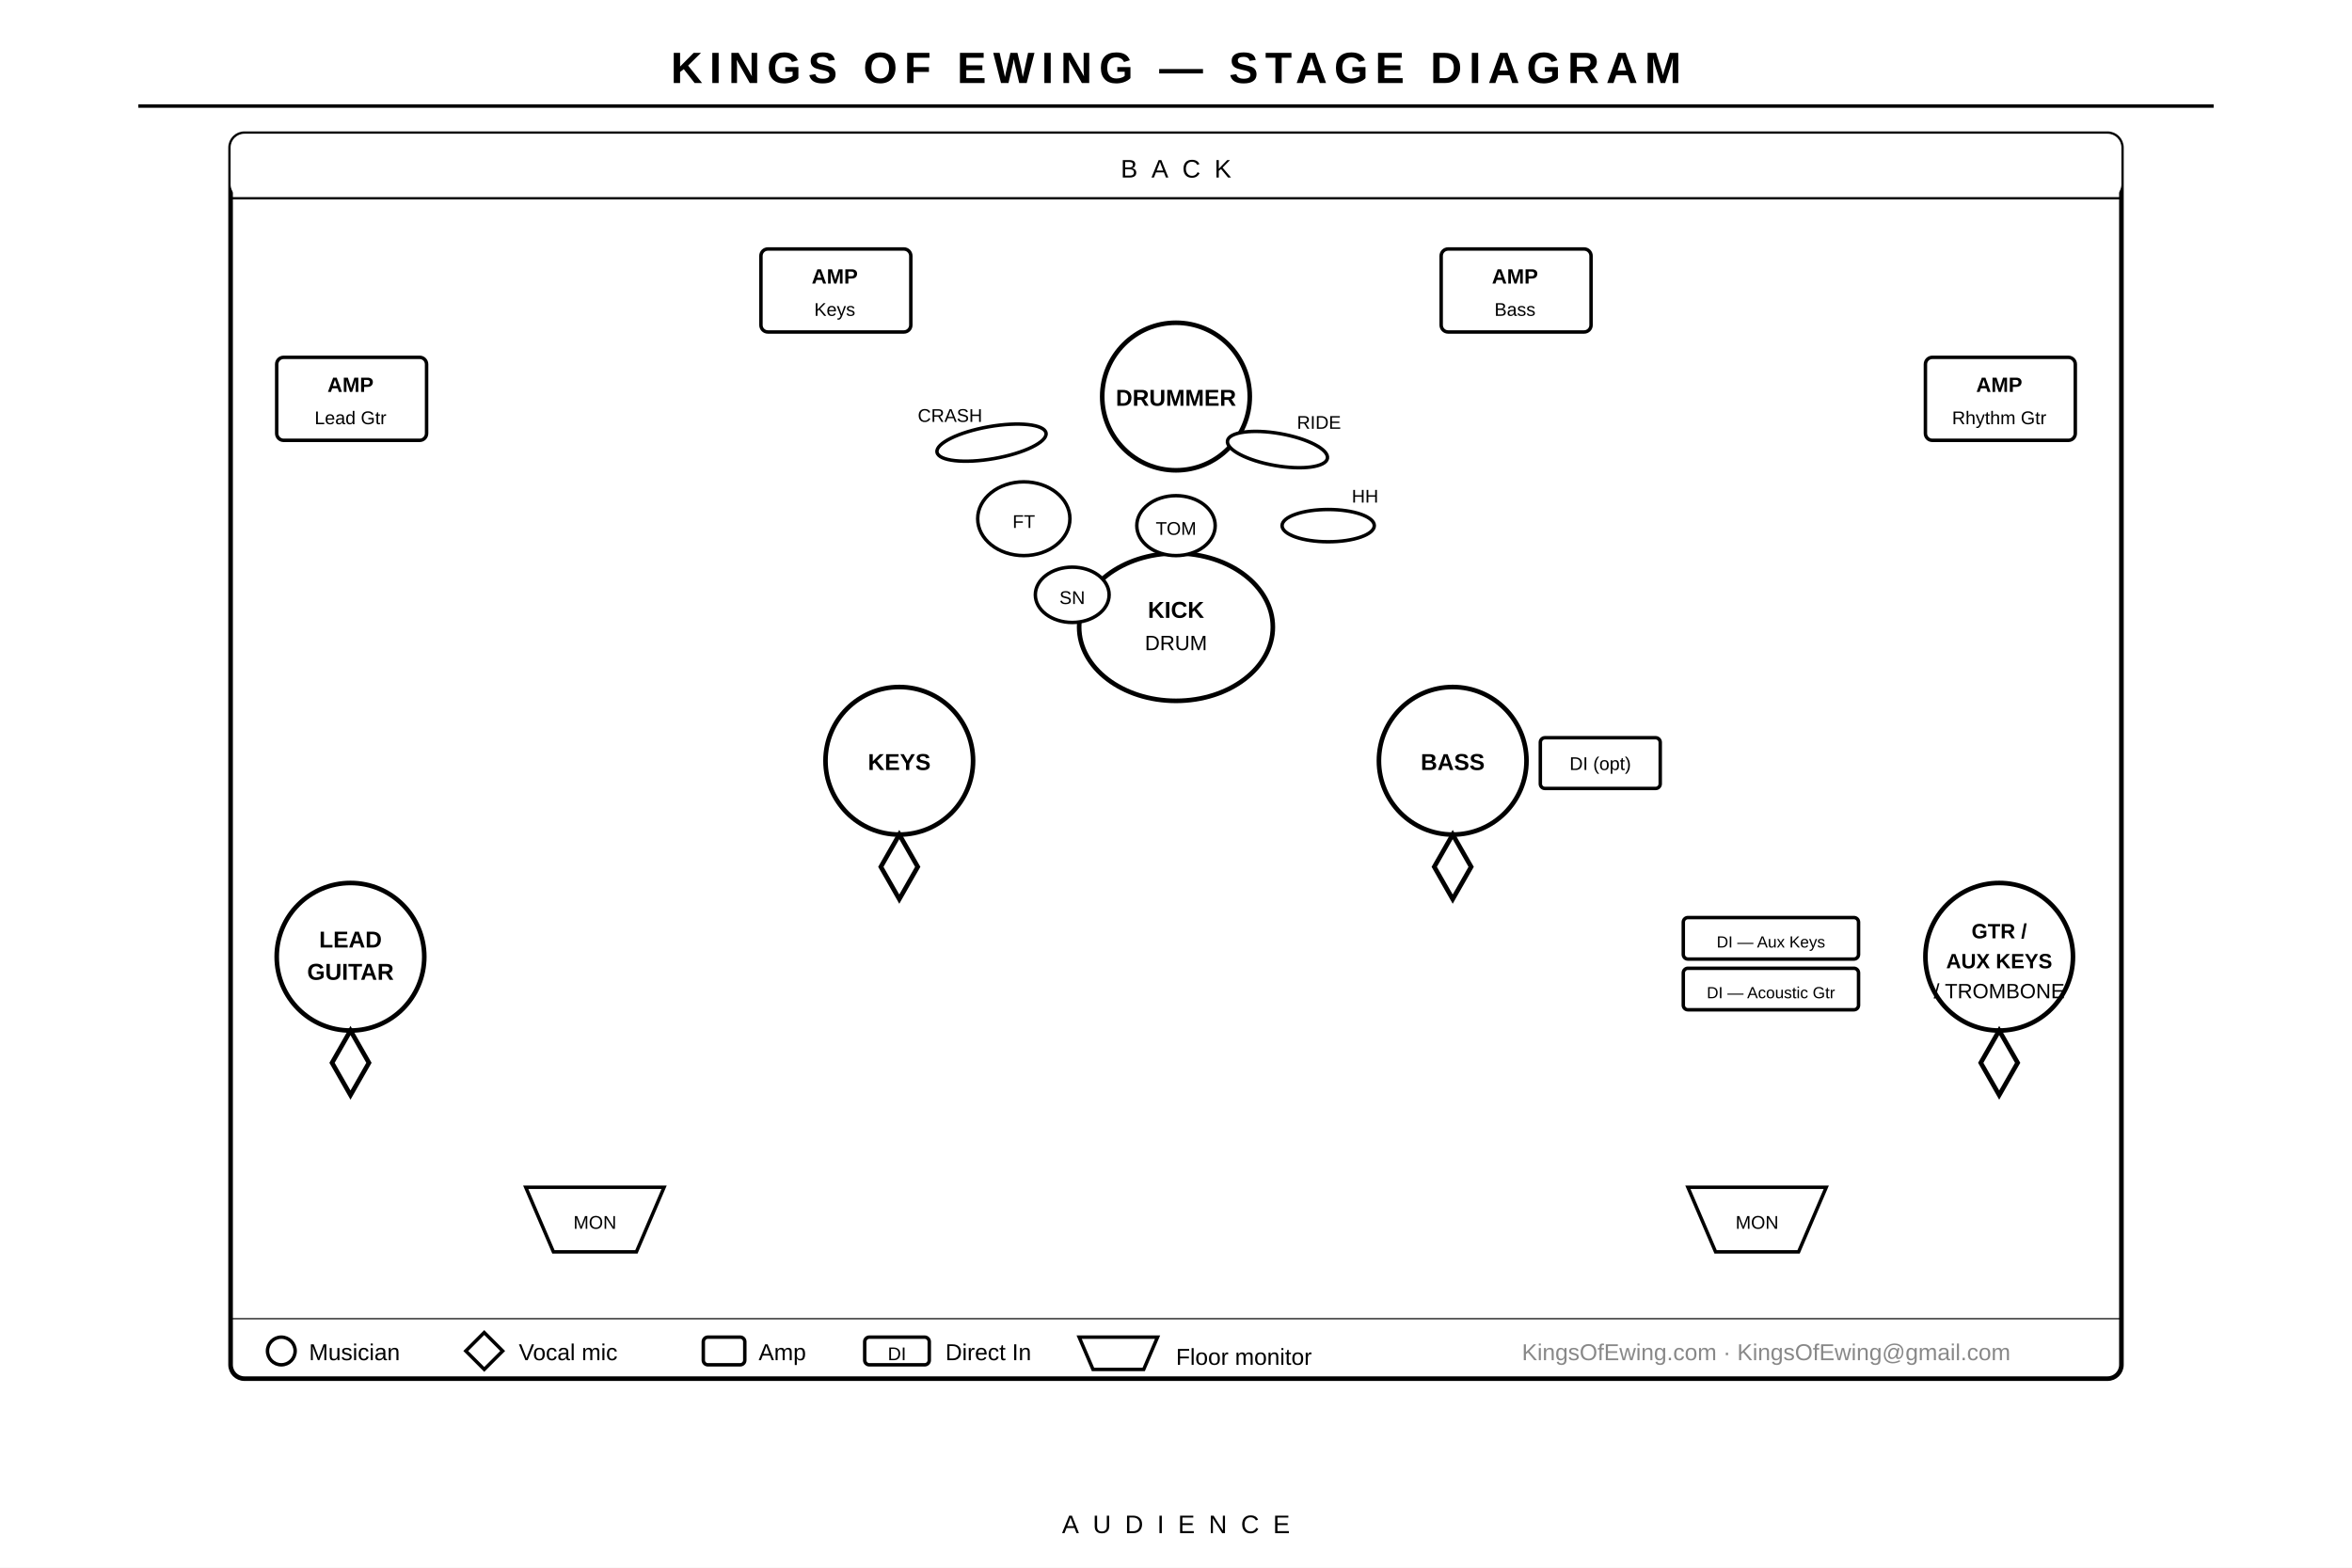
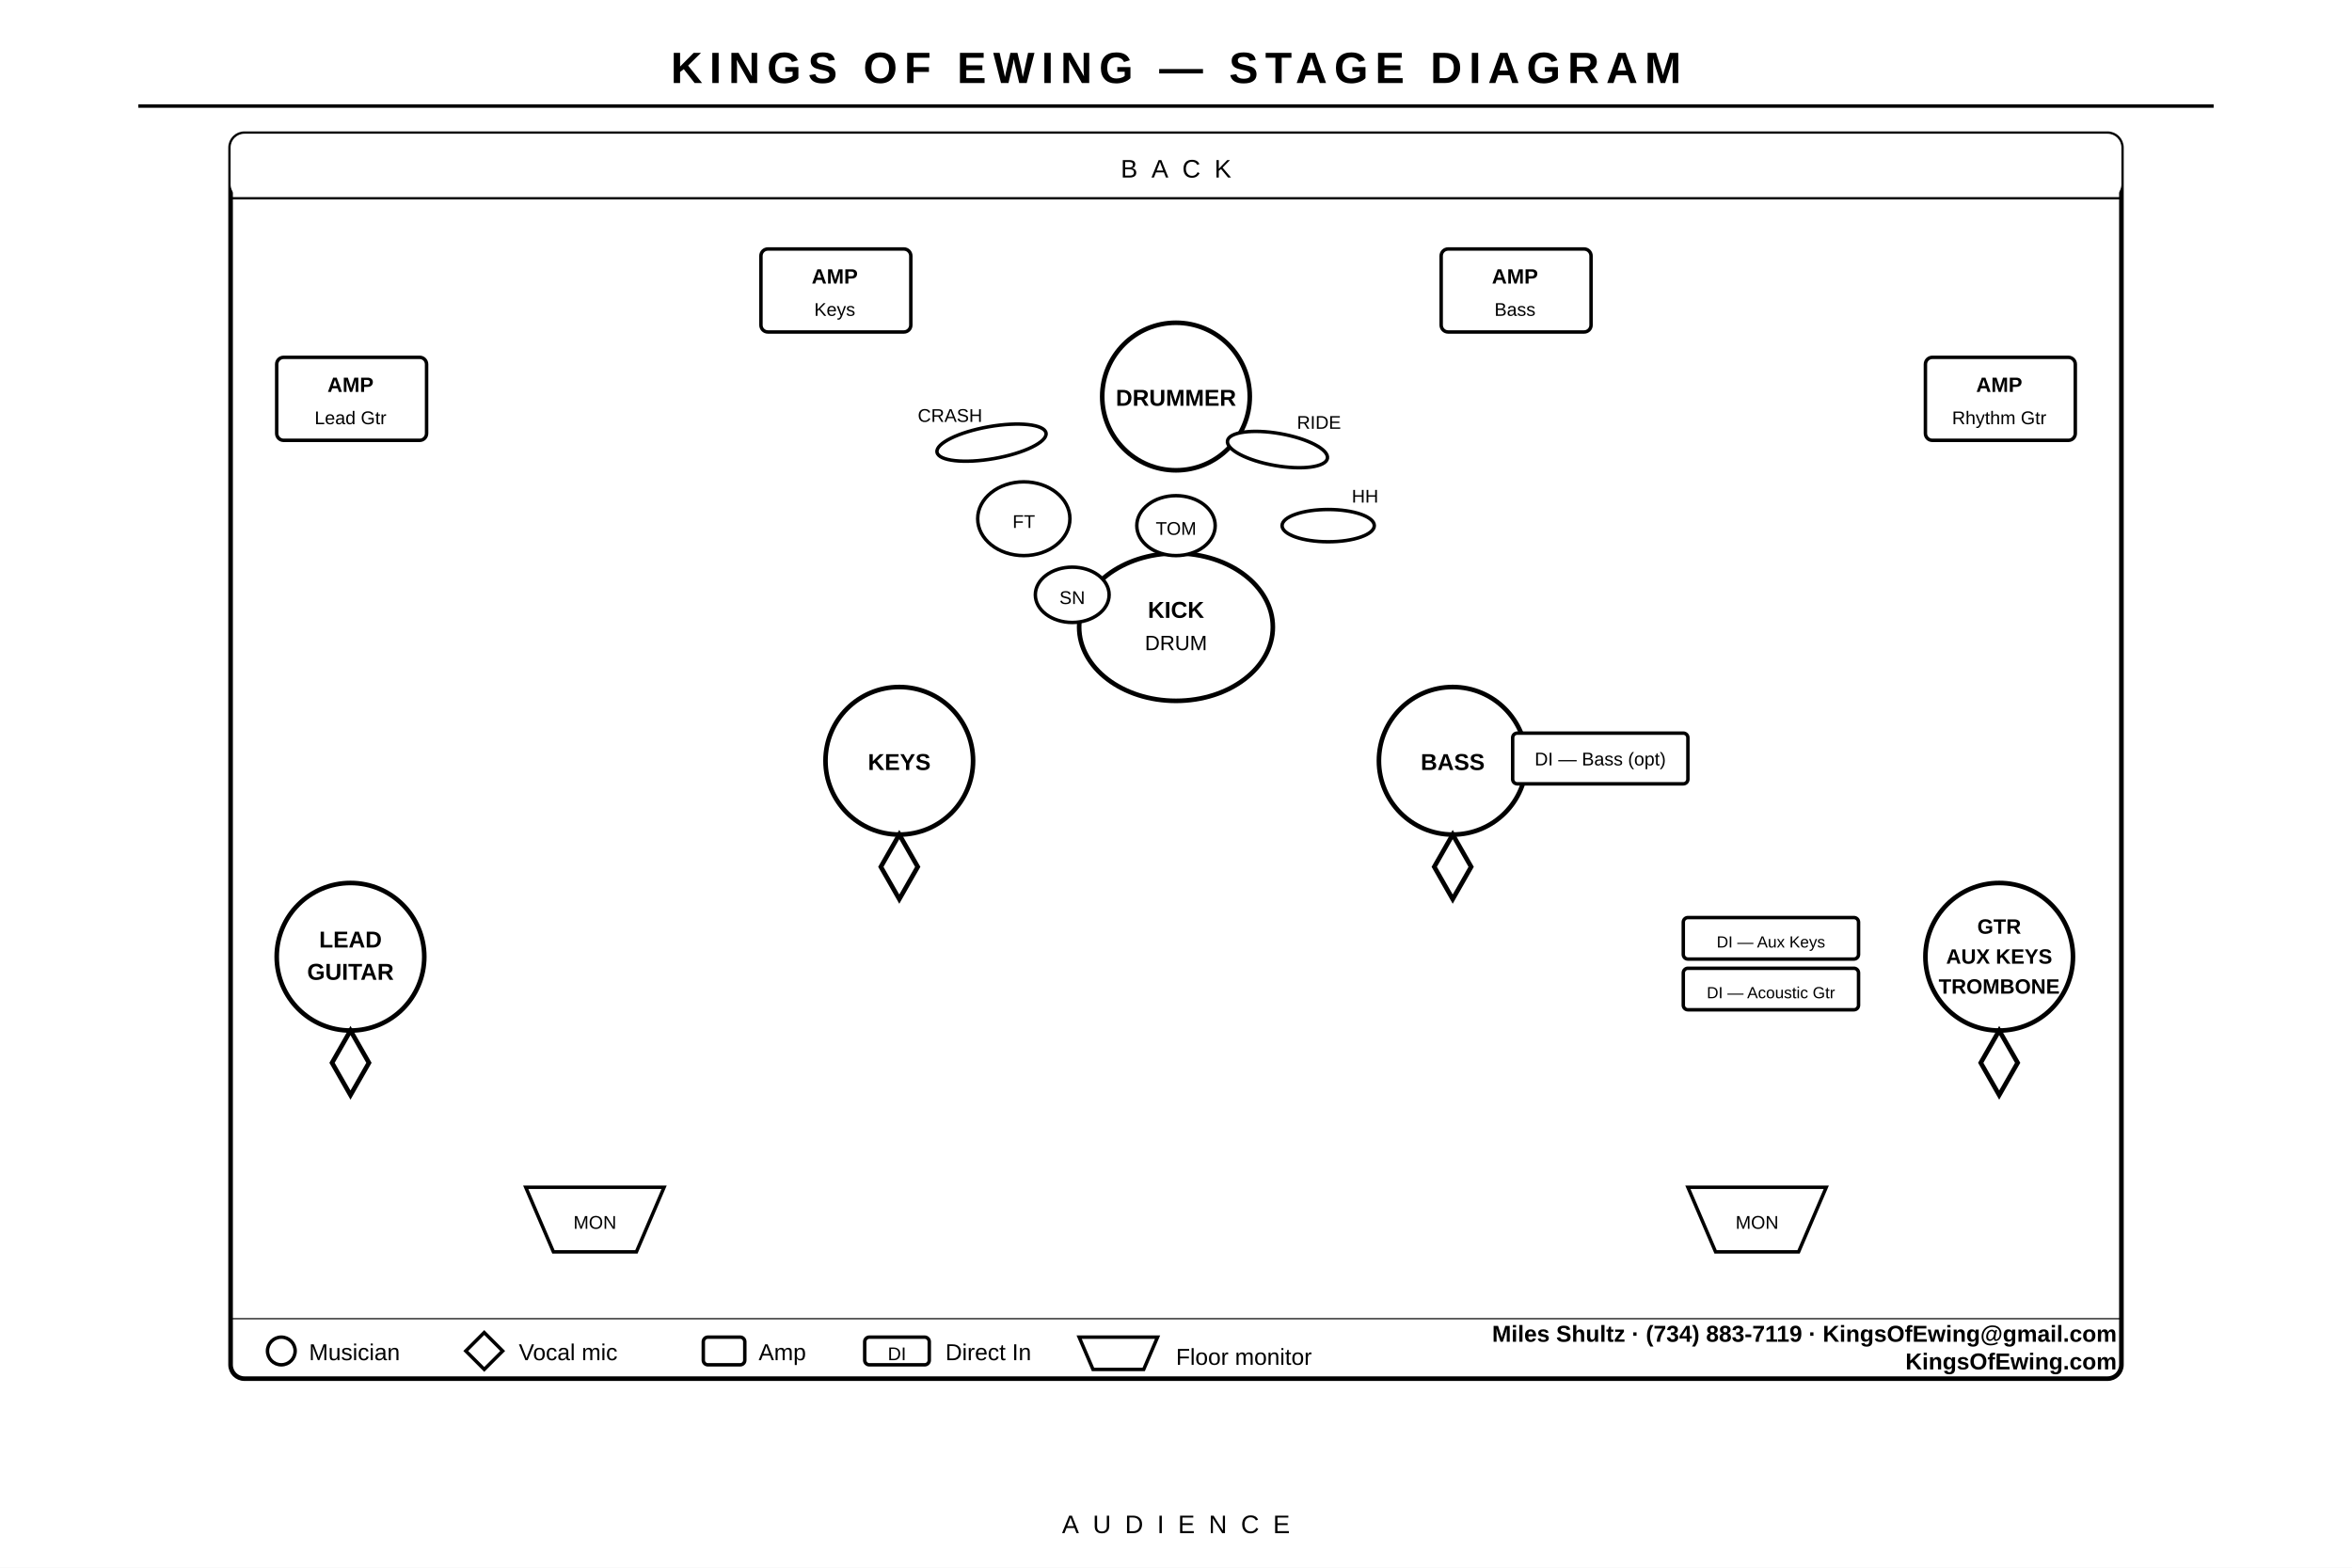
<svg xmlns="http://www.w3.org/2000/svg" width="1020" height="680" viewBox="0 0 1020 680" font-family="Arial, sans-serif">
  <rect width="1020" height="680" fill="#ffffff" />
  <text x="510" y="36" text-anchor="middle" font-size="19" font-weight="bold" fill="#000000" letter-spacing="3">KINGS OF EWING — STAGE DIAGRAM</text>
  <line x1="60" y1="46" x2="960" y2="46" stroke="#000000" stroke-width="1.5" />
  <rect x="100" y="58" width="820" height="540" rx="6" fill="#ffffff" stroke="#000000" stroke-width="2" />
  <rect x="100" y="58" width="820" height="28" fill="#ffffff" rx="6" />
  <line x1="100" y1="86" x2="920" y2="86" stroke="#000000" stroke-width="1" />
  <text x="510" y="77" text-anchor="middle" font-size="11" fill="#000000" letter-spacing="6">BACK</text>
  <text x="510" y="665" text-anchor="middle" font-size="11" fill="#000000" letter-spacing="6">AUDIENCE</text>
  <rect x="120" y="155" width="65" height="36" rx="3" fill="#ffffff" stroke="#000000" stroke-width="1.5" />
  <text x="152" y="170" text-anchor="middle" font-size="9" fill="#000000" font-weight="bold">AMP</text>
  <text x="152" y="184" text-anchor="middle" font-size="8" fill="#000000">Lead Gtr</text>
  <rect x="330" y="108" width="65" height="36" rx="3" fill="#ffffff" stroke="#000000" stroke-width="1.5" />
  <text x="362" y="123" text-anchor="middle" font-size="9" fill="#000000" font-weight="bold">AMP</text>
  <text x="362" y="137" text-anchor="middle" font-size="8" fill="#000000">Keys</text>
  <rect x="625" y="108" width="65" height="36" rx="3" fill="#ffffff" stroke="#000000" stroke-width="1.5" />
  <text x="657" y="123" text-anchor="middle" font-size="9" fill="#000000" font-weight="bold">AMP</text>
  <text x="657" y="137" text-anchor="middle" font-size="8" fill="#000000">Bass</text>
  <rect x="835" y="155" width="65" height="36" rx="3" fill="#ffffff" stroke="#000000" stroke-width="1.5" />
  <text x="867" y="170" text-anchor="middle" font-size="9" fill="#000000" font-weight="bold">AMP</text>
  <text x="867" y="184" text-anchor="middle" font-size="8" fill="#000000">Rhythm Gtr</text>
  <circle cx="510" cy="172" r="32" fill="#ffffff" stroke="#000000" stroke-width="2" />
  <text x="510" y="176" text-anchor="middle" font-size="10" fill="#000000" font-weight="bold">DRUMMER</text>
  <ellipse cx="510" cy="272" rx="42" ry="32" fill="#ffffff" stroke="#000000" stroke-width="2" />
  <text x="510" y="268" text-anchor="middle" font-size="10" fill="#000000" font-weight="bold">KICK</text>
  <text x="510" y="282" text-anchor="middle" font-size="9" fill="#000000">DRUM</text>
  <ellipse cx="510" cy="228" rx="17" ry="13" fill="#ffffff" stroke="#000000" stroke-width="1.5" />
  <text x="510" y="232" text-anchor="middle" font-size="8" fill="#000000">TOM</text>
  <ellipse cx="465" cy="258" rx="16" ry="12" fill="#ffffff" stroke="#000000" stroke-width="1.5" />
  <text x="465" y="262" text-anchor="middle" font-size="8" fill="#000000">SN</text>
  <ellipse cx="444" cy="225" rx="20" ry="16" fill="#ffffff" stroke="#000000" stroke-width="1.5" />
  <text x="444" y="229" text-anchor="middle" font-size="8" fill="#000000">FT</text>
  <ellipse cx="430" cy="192" rx="24" ry="7" fill="#ffffff" stroke="#000000" stroke-width="1.5" transform="rotate(-10,430,192)" />
  <text x="412" y="183" text-anchor="middle" font-size="8" fill="#000000">CRASH</text>
  <ellipse cx="576" cy="228" rx="20" ry="7" fill="#ffffff" stroke="#000000" stroke-width="1.5" />
  <text x="592" y="218" text-anchor="middle" font-size="8" fill="#000000">HH</text>
  <ellipse cx="554" cy="195" rx="22" ry="7" fill="#ffffff" stroke="#000000" stroke-width="1.5" transform="rotate(10,554,195)" />
  <text x="572" y="186" text-anchor="middle" font-size="8" fill="#000000">RIDE</text>
  <circle cx="152" cy="415" r="32" fill="#ffffff" stroke="#000000" stroke-width="2" />
  <text x="152" y="411" text-anchor="middle" font-size="10" fill="#000000" font-weight="bold">LEAD</text>
  <text x="152" y="425" text-anchor="middle" font-size="10" fill="#000000" font-weight="bold">GUITAR</text>
  <polygon points="152,447 160,461 152,475 144,461" fill="#ffffff" stroke="#000000" stroke-width="2" />
  <circle cx="390" cy="330" r="32" fill="#ffffff" stroke="#000000" stroke-width="2" />
  <text x="390" y="334" text-anchor="middle" font-size="10" fill="#000000" font-weight="bold">KEYS</text>
  <polygon points="390,362 398,376 390,390 382,376" fill="#ffffff" stroke="#000000" stroke-width="2" />
  <circle cx="630" cy="330" r="32" fill="#ffffff" stroke="#000000" stroke-width="2" />
  <text x="630" y="334" text-anchor="middle" font-size="10" fill="#000000" font-weight="bold">BASS</text>
  <polygon points="630,362 638,376 630,390 622,376" fill="#ffffff" stroke="#000000" stroke-width="2" />
-   <rect x="668" y="320" width="52" height="22" rx="2" fill="#ffffff" stroke="#000000" stroke-width="1.5" />
-   <text x="694" y="334" text-anchor="middle" font-size="8" fill="#000000">DI (opt)</text>
+   <rect x="656" y="318" width="76" height="22" rx="2" fill="#ffffff" stroke="#000000" stroke-width="1.5" />
+   <text x="694" y="332" text-anchor="middle" font-size="8" fill="#000000">DI — Bass (opt)</text>
  <circle cx="867" cy="415" r="32" fill="#ffffff" stroke="#000000" stroke-width="2" />
-   <text x="867" y="407" text-anchor="middle" font-size="9" fill="#000000" font-weight="bold">GTR /</text>
-   <text x="867" y="420" text-anchor="middle" font-size="9" fill="#000000" font-weight="bold">AUX KEYS</text>
-   <text x="867" y="433" text-anchor="middle" font-size="9" fill="#000000">/ TROMBONE</text>
+   <text x="867" y="405" text-anchor="middle" font-size="9" fill="#000000" font-weight="bold">GTR</text>
+   <text x="867" y="418" text-anchor="middle" font-size="9" fill="#000000" font-weight="bold">AUX KEYS</text>
+   <text x="867" y="431" text-anchor="middle" font-size="9" fill="#000000" font-weight="bold">TROMBONE</text>
  <polygon points="867,447 875,461 867,475 859,461" fill="#ffffff" stroke="#000000" stroke-width="2" />
  <rect x="730" y="398" width="76" height="18" rx="2" fill="#ffffff" stroke="#000000" stroke-width="1.5" />
  <text x="768" y="411" text-anchor="middle" font-size="7" fill="#000000">DI — Aux Keys</text>
  <rect x="730" y="420" width="76" height="18" rx="2" fill="#ffffff" stroke="#000000" stroke-width="1.5" />
  <text x="768" y="433" text-anchor="middle" font-size="7" fill="#000000">DI — Acoustic Gtr</text>
  <polygon points="228,515 288,515 276,543 240,543" fill="#ffffff" stroke="#000000" stroke-width="1.5" />
  <text x="258" y="533" text-anchor="middle" font-size="8" fill="#000000">MON</text>
  <polygon points="732,515 792,515 780,543 744,543" fill="#ffffff" stroke="#000000" stroke-width="1.5" />
  <text x="762" y="533" text-anchor="middle" font-size="8" fill="#000000">MON</text>
  <line x1="100" y1="572" x2="920" y2="572" stroke="#000000" stroke-width="0.5" />
  <circle cx="122" cy="586" r="6" fill="#ffffff" stroke="#000000" stroke-width="1.5" />
  <text x="134" y="590" font-size="10" fill="#000000">Musician</text>
  <polygon points="210,578 218,586 210,594 202,586" fill="#ffffff" stroke="#000000" stroke-width="1.5" />
  <text x="225" y="590" font-size="10" fill="#000000">Vocal mic</text>
  <rect x="305" y="580" width="18" height="12" rx="2" fill="#ffffff" stroke="#000000" stroke-width="1.5" />
  <text x="329" y="590" font-size="10" fill="#000000">Amp</text>
  <rect x="375" y="580" width="28" height="12" rx="2" fill="#ffffff" stroke="#000000" stroke-width="1.5" />
  <text x="389" y="590" text-anchor="middle" font-size="8" fill="#000000">DI</text>
  <text x="410" y="590" font-size="10" fill="#000000">Direct In</text>
  <polygon points="468,580 502,580 496,594 474,594" fill="#ffffff" stroke="#000000" stroke-width="1.5" />
  <text x="510" y="592" font-size="10" fill="#000000">Floor monitor</text>
-   <text x="660" y="590" font-size="10" fill="#888888">KingsOfEwing.com · KingsOfEwing@gmail.com</text>
+   <text x="918" y="582" text-anchor="end" font-size="10" fill="#000000" font-weight="bold">Miles Shultz · (734) 883-7119 · KingsOfEwing@gmail.com</text>
+   <text x="918" y="594" text-anchor="end" font-size="10" fill="#000000" font-weight="bold">KingsOfEwing.com</text>
</svg>
